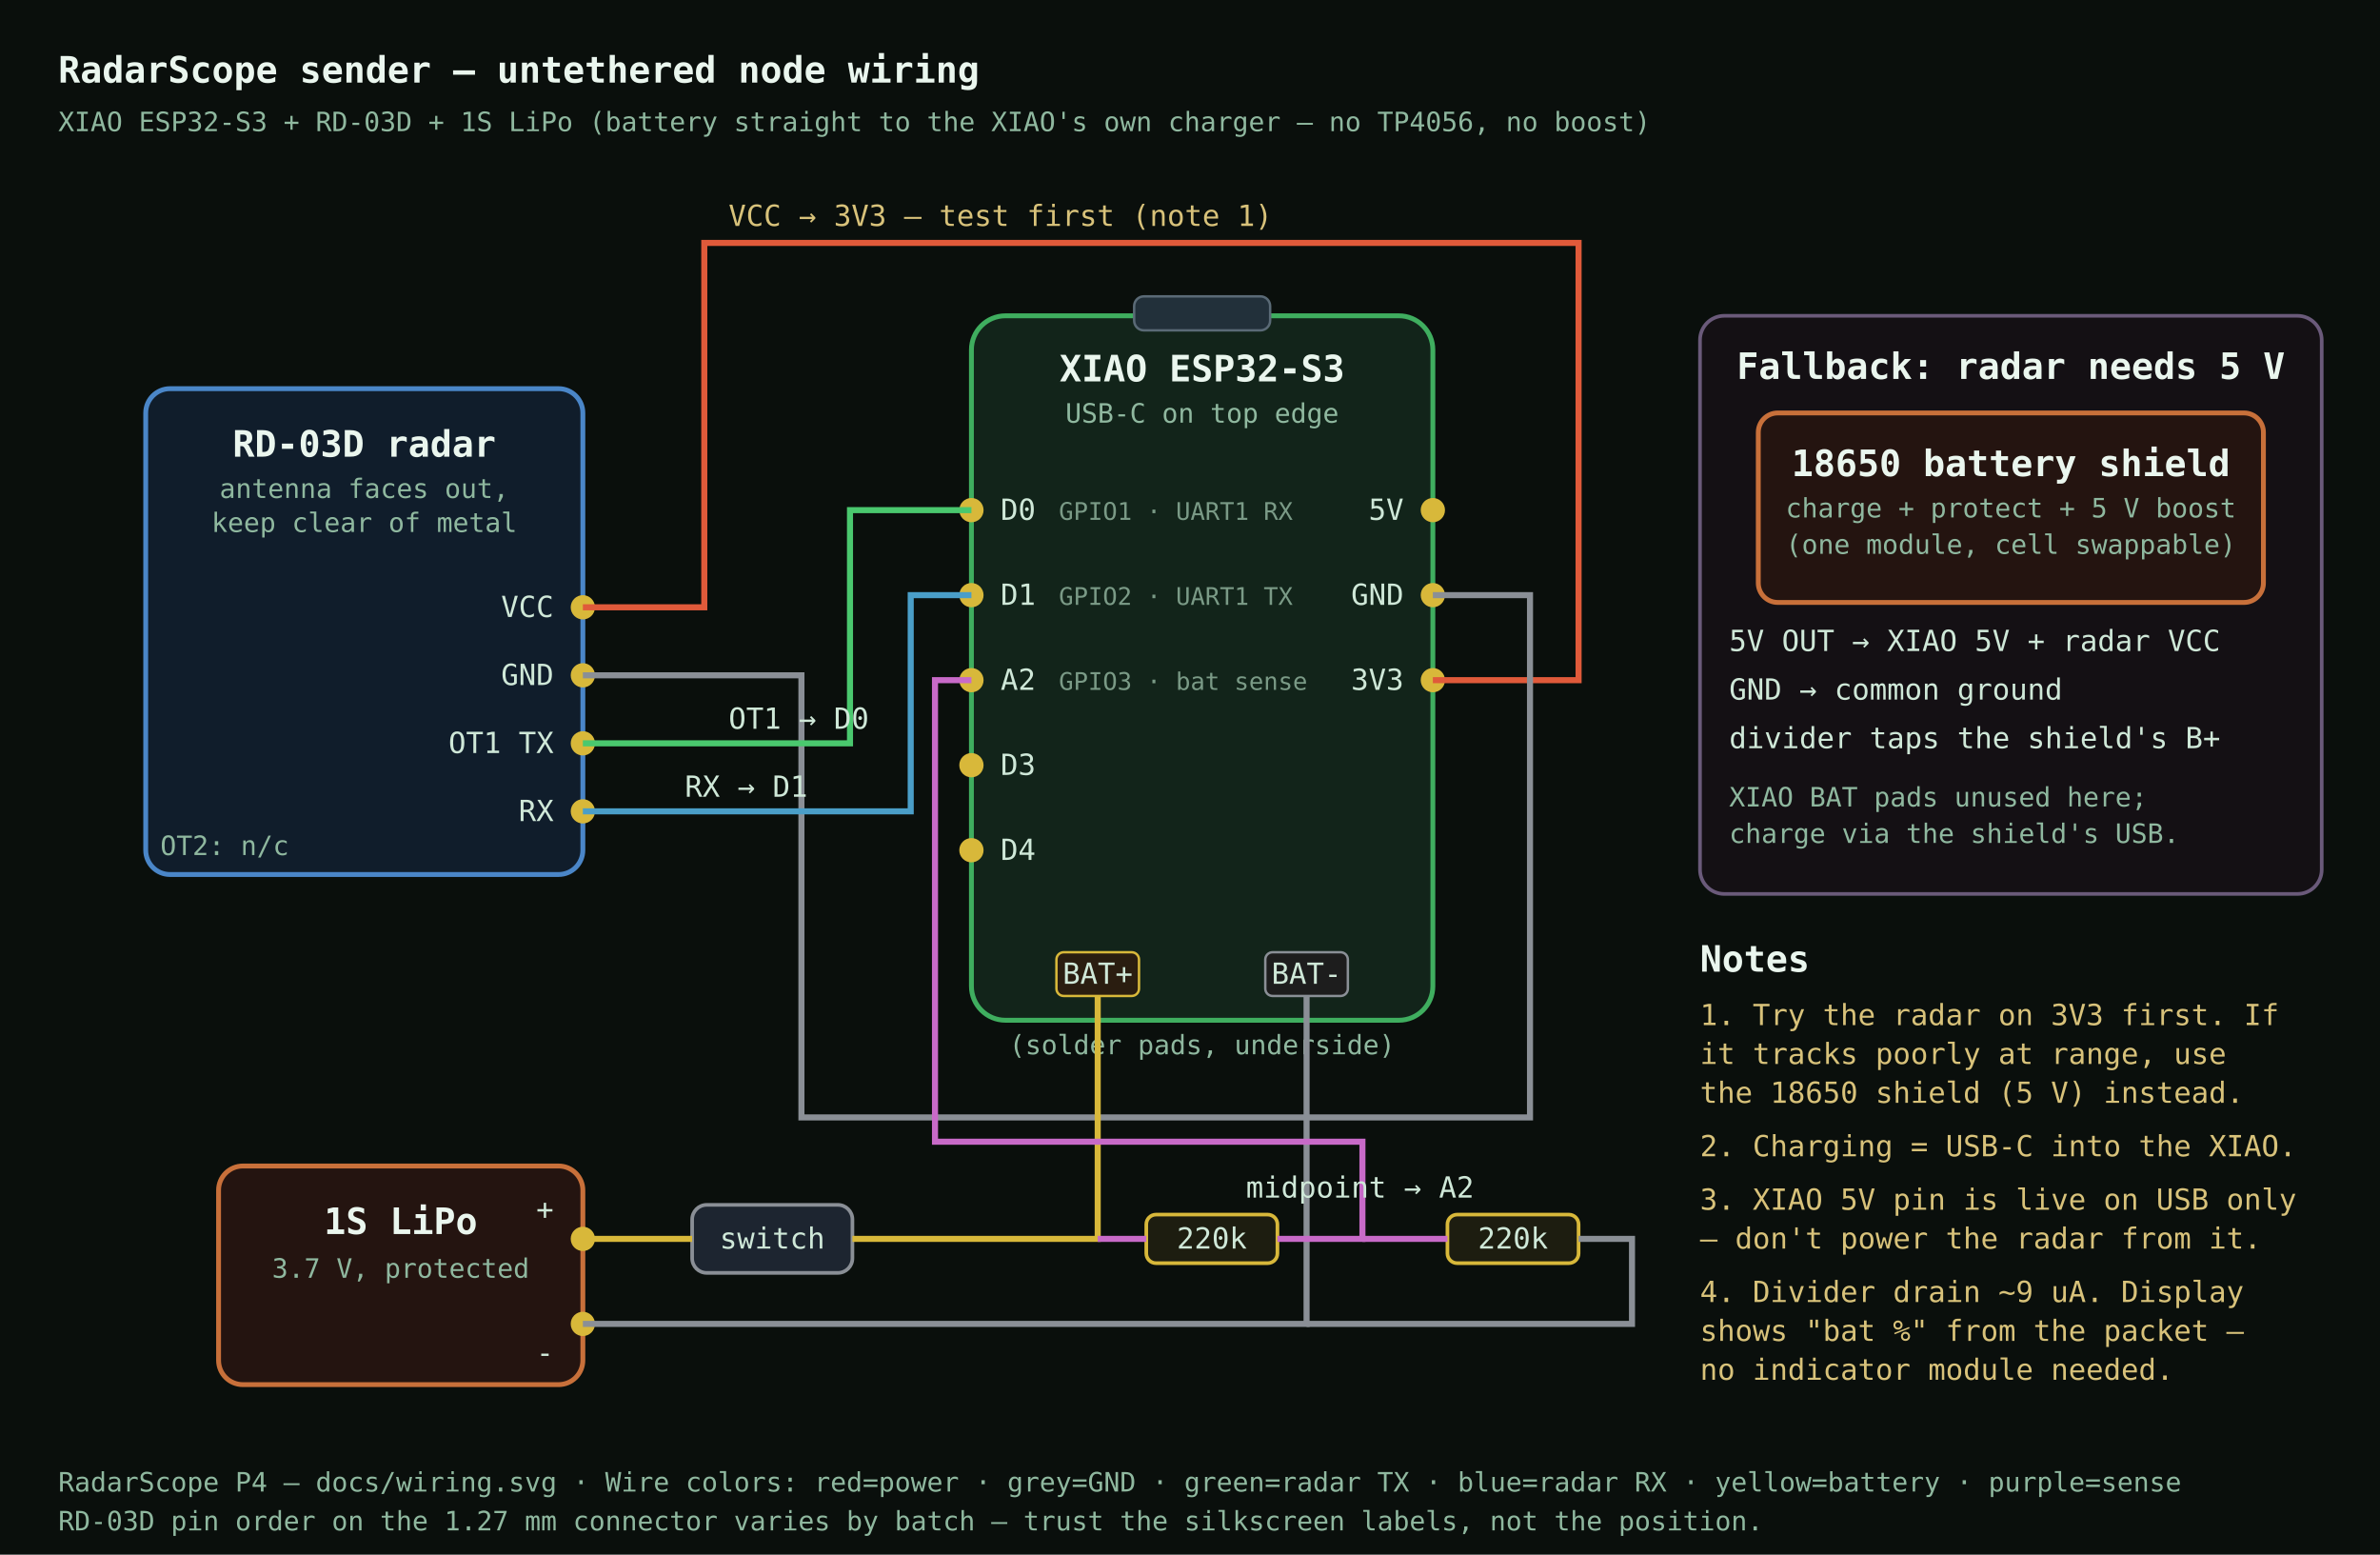
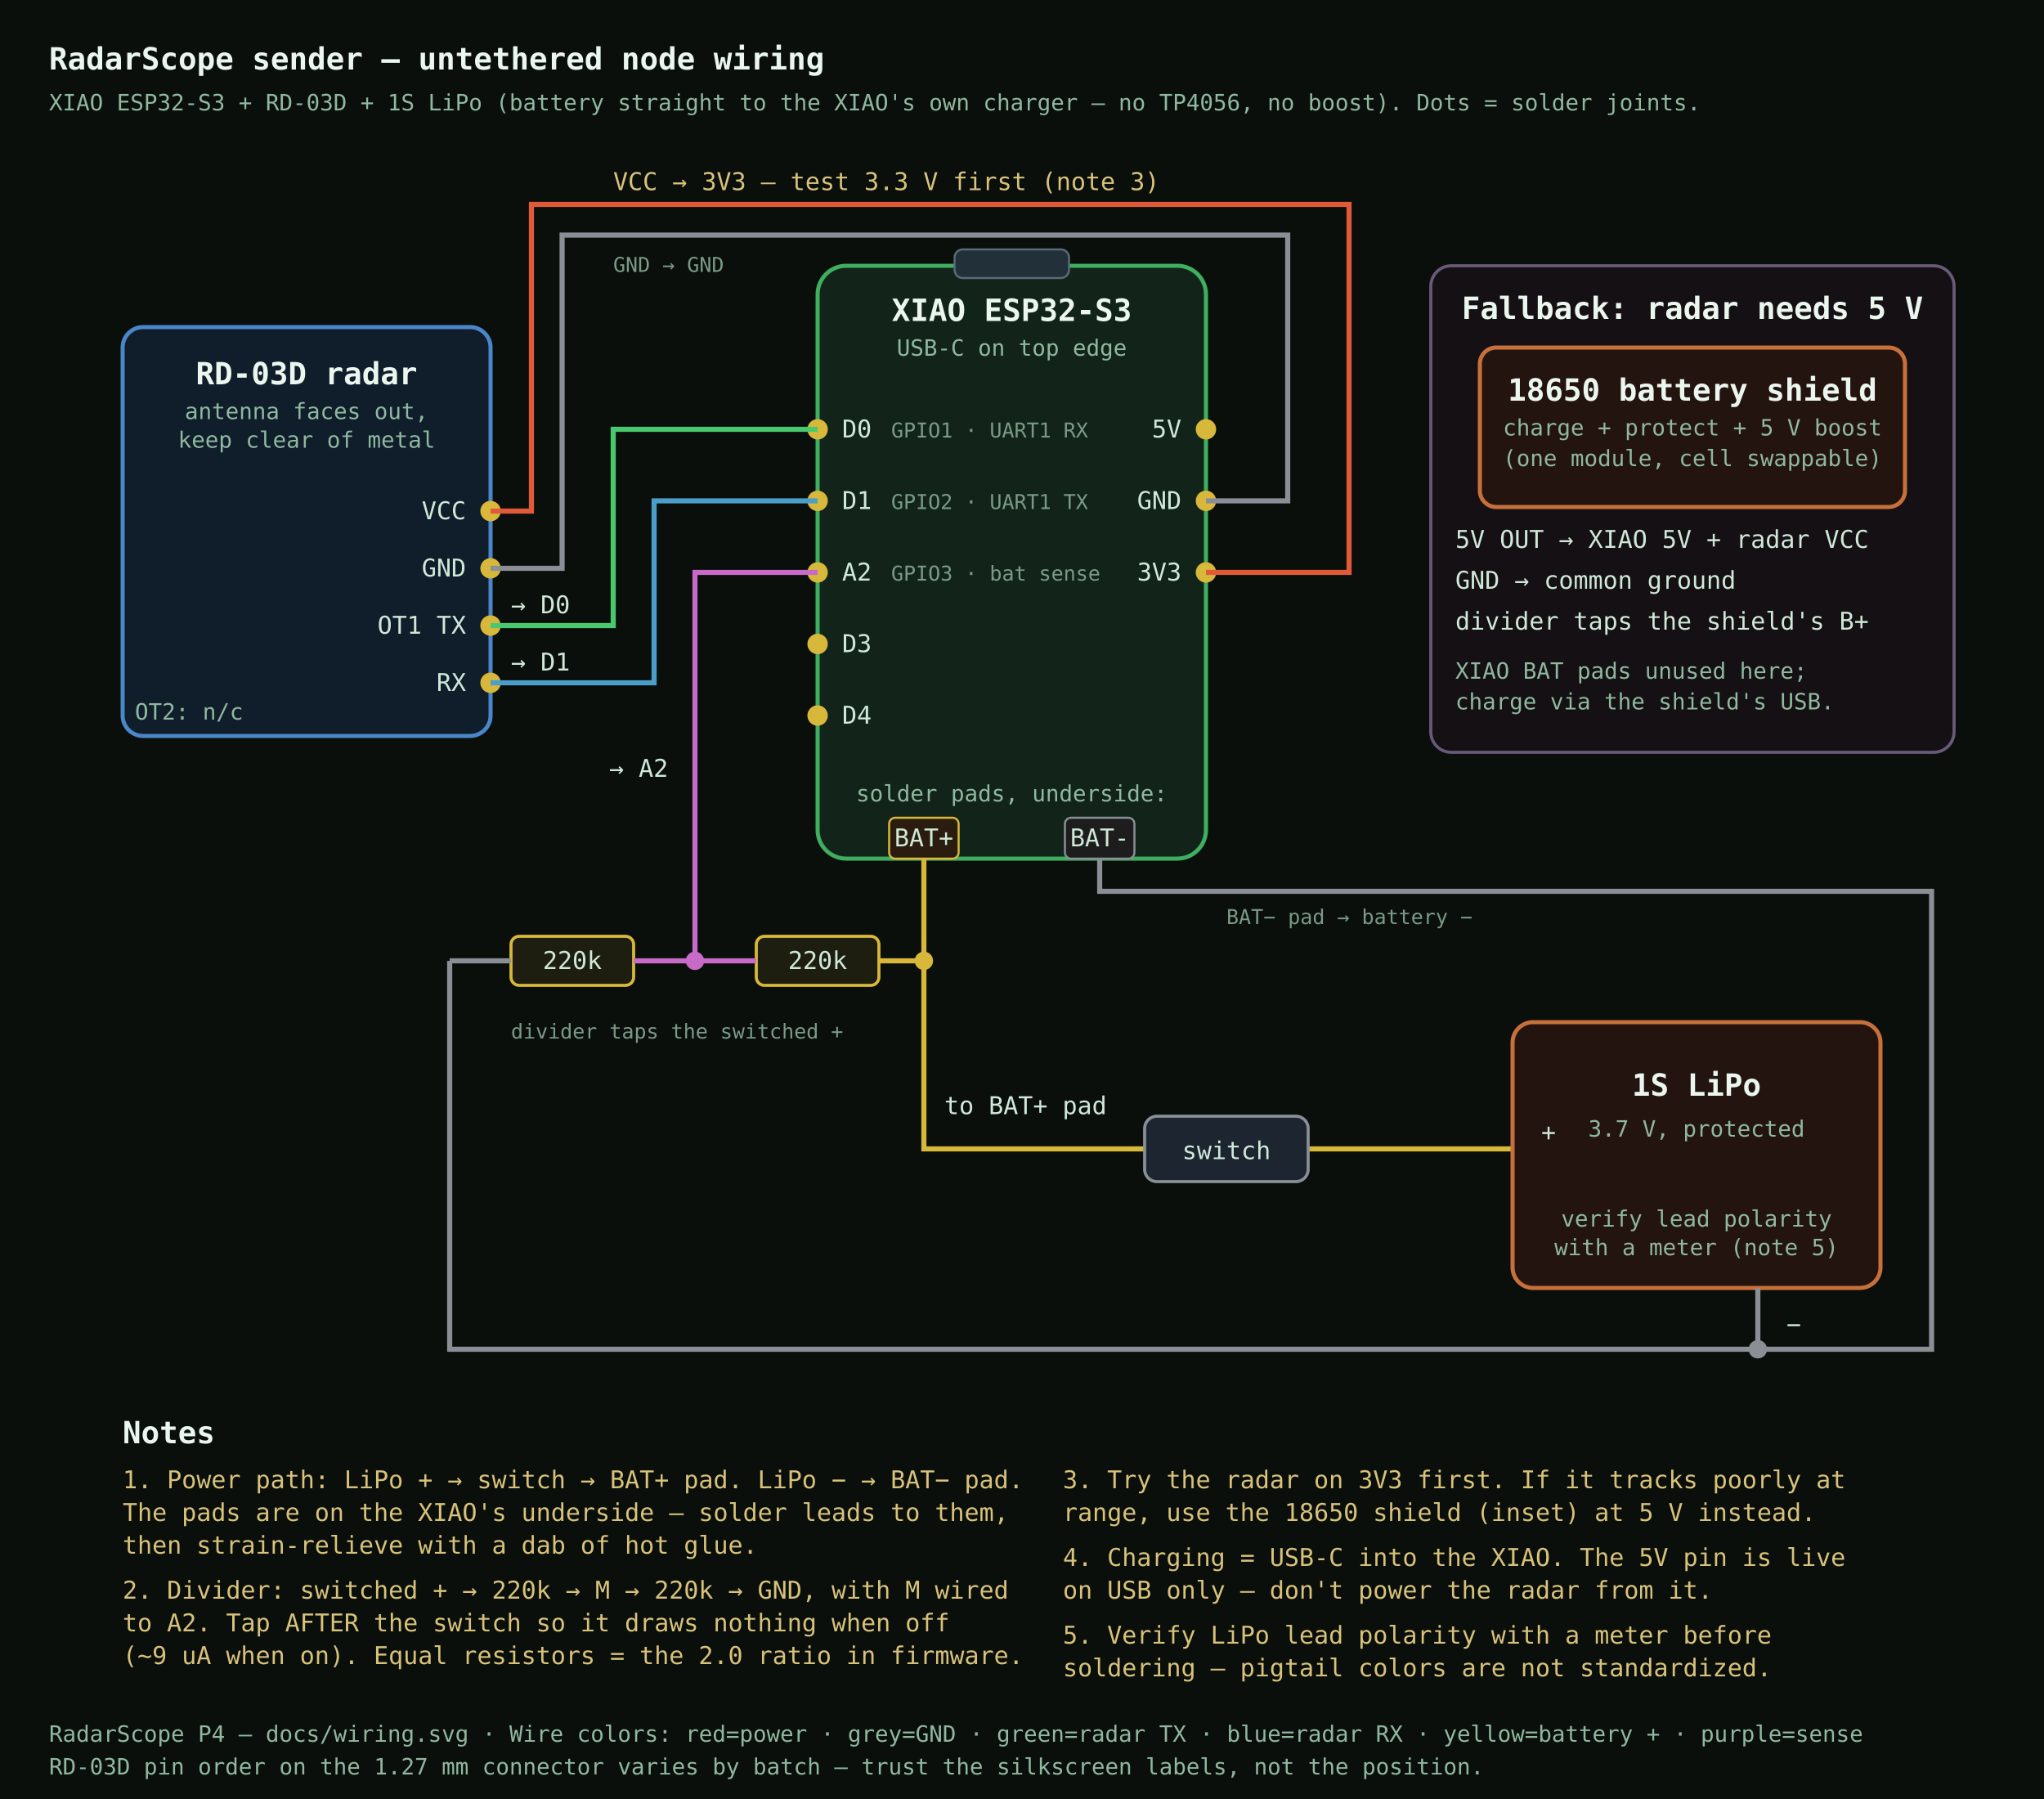
- <svg xmlns="http://www.w3.org/2000/svg" viewBox="0 0 980 640" font-family="Menlo, Consolas, monospace">
+ <svg xmlns="http://www.w3.org/2000/svg" viewBox="0 0 1000 880" font-family="Menlo, Consolas, monospace">
  <defs>
    <style>
      .board  { fill: #12241a; stroke: #3fae5f; stroke-width: 2; }
      .mod    { fill: #101d2b; stroke: #4a86c8; stroke-width: 2; }
      .pwr    { fill: #241410; stroke: #c8703a; stroke-width: 2; }
      .pin    { fill: #d8b83a; }
      .pinlbl { fill: #cfe8d8; font-size: 12px; }
      .pindim { fill: #7a9a86; font-size: 10px; }
      .title  { fill: #eaf6ee; font-size: 15px; font-weight: bold; }
      .sub    { fill: #8fb89f; font-size: 11px; }
      .note   { fill: #d8c27a; font-size: 12px; }
      .w5v    { stroke: #e05a3a; stroke-width: 2.5; fill: none; }
      .wgnd   { stroke: #8a8f96; stroke-width: 2.5; fill: none; }
      .wtx    { stroke: #4ac86e; stroke-width: 2.5; fill: none; }
      .wrx    { stroke: #4a9ec8; stroke-width: 2.5; fill: none; }
      .wbat   { stroke: #d8b83a; stroke-width: 2.5; fill: none; }
      .wsense { stroke: #c86ac8; stroke-width: 2.5; fill: none; }
      .res    { fill: #1d1d10; stroke: #d8b83a; stroke-width: 1.5; }
+       .jbat   { fill: #d8b83a; }
+       .jgnd   { fill: #8a8f96; }
+       .jsen   { fill: #c86ac8; }
    </style>
  </defs>
-   <rect width="980" height="640" fill="#0a0f0c" />
+   <rect width="1000" height="880" fill="#0a0f0c" />
  <text x="24" y="34" class="title" font-size="19">RadarScope sender — untethered node wiring</text>
-   <text x="24" y="54" class="sub">XIAO ESP32-S3 + RD-03D + 1S LiPo (battery straight to the XIAO's own charger — no TP4056, no boost)</text>
+   <text x="24" y="54" class="sub">XIAO ESP32-S3 + RD-03D + 1S LiPo (battery straight to the XIAO's own charger — no TP4056, no boost). Dots = solder joints.</text>
  <rect x="400" y="130" width="190" height="290" rx="14" class="board" />
  <text x="495" y="157" class="title" text-anchor="middle">XIAO ESP32-S3</text>
  <text x="495" y="174" class="sub" text-anchor="middle">USB-C on top edge</text>
  <rect x="467" y="122" width="56" height="14" rx="4" fill="#22303a" stroke="#5a6a76" />
  <g>
    <circle cx="400" cy="210" r="5" class="pin" />
    <text x="412" y="214" class="pinlbl">D0</text>
    <text x="436" y="214" class="pindim">GPIO1 · UART1 RX</text>
    <circle cx="400" cy="245" r="5" class="pin" />
    <text x="412" y="249" class="pinlbl">D1</text>
    <text x="436" y="249" class="pindim">GPIO2 · UART1 TX</text>
    <circle cx="400" cy="280" r="5" class="pin" />
    <text x="412" y="284" class="pinlbl">A2</text>
    <text x="436" y="284" class="pindim">GPIO3 · bat sense</text>
    <circle cx="400" cy="315" r="5" class="pin" />
    <text x="412" y="319" class="pinlbl">D3</text>
    <circle cx="400" cy="350" r="5" class="pin" />
    <text x="412" y="354" class="pinlbl">D4</text>
  </g>
  <g>
    <circle cx="590" cy="210" r="5" class="pin" />
    <text x="578" y="214" class="pinlbl" text-anchor="end">5V</text>
    <circle cx="590" cy="245" r="5" class="pin" />
    <text x="578" y="249" class="pinlbl" text-anchor="end">GND</text>
    <circle cx="590" cy="280" r="5" class="pin" />
    <text x="578" y="284" class="pinlbl" text-anchor="end">3V3</text>
  </g>
-   <rect x="435" y="392" width="34" height="18" rx="3" fill="#2a1d10" stroke="#d8b83a" />
-   <text x="452" y="405" class="pinlbl" text-anchor="middle">BAT+</text>
-   <rect x="521" y="392" width="34" height="18" rx="3" fill="#1d1d1d" stroke="#8a8f96" />
-   <text x="538" y="405" class="pinlbl" text-anchor="middle">BAT-</text>
-   <text x="495" y="434" class="sub" text-anchor="middle">(solder pads, underside)</text>
+   <text x="495" y="392" class="sub" text-anchor="middle">solder pads, underside:</text>
+   <rect x="435" y="400" width="34" height="20" rx="3" fill="#2a1d10" stroke="#d8b83a" />
+   <text x="452" y="414" class="pinlbl" text-anchor="middle">BAT+</text>
+   <rect x="521" y="400" width="34" height="20" rx="3" fill="#1d1d1d" stroke="#8a8f96" />
+   <text x="538" y="414" class="pinlbl" text-anchor="middle">BAT-</text>
  <rect x="60" y="160" width="180" height="200" rx="10" class="mod" />
  <text x="150" y="188" class="title" text-anchor="middle">RD-03D radar</text>
  <text x="150" y="205" class="sub" text-anchor="middle">antenna faces out,</text>
  <text x="150" y="219" class="sub" text-anchor="middle">keep clear of metal</text>
  <g>
    <circle cx="240" cy="250" r="5" class="pin" />
    <text x="228" y="254" class="pinlbl" text-anchor="end">VCC</text>
    <circle cx="240" cy="278" r="5" class="pin" />
    <text x="228" y="282" class="pinlbl" text-anchor="end">GND</text>
    <circle cx="240" cy="306" r="5" class="pin" />
    <text x="228" y="310" class="pinlbl" text-anchor="end">OT1 TX</text>
    <circle cx="240" cy="334" r="5" class="pin" />
    <text x="228" y="338" class="pinlbl" text-anchor="end">RX</text>
  </g>
  <text x="66" y="352" class="sub">OT2: n/c</text>
-   <path class="w5v" d="M240 250 L290 250 L290 100 L650 100 L650 280 L590 280" />
-   <text x="300" y="93" class="note">VCC → 3V3 — test first (note 1)</text>
-   <path class="wgnd" d="M240 278 L330 278 L330 460 L630 460 L630 245 L590 245" />
-   <path class="wtx" d="M240 306 L350 306 L350 210 L400 210" />
-   <text x="300" y="300" class="pinlbl" fill="#4ac86e">OT1 → D0</text>
-   <path class="wrx" d="M240 334 L375 334 L375 245 L400 245" />
-   <text x="282" y="328" class="pinlbl" fill="#4a9ec8">RX → D1</text>
-   <rect x="90" y="480" width="150" height="90" rx="10" class="pwr" />
-   <text x="165" y="508" class="title" text-anchor="middle">1S LiPo</text>
-   <text x="165" y="526" class="sub" text-anchor="middle">3.7 V, protected</text>
-   <circle cx="240" cy="510" r="5" class="pin" />
-   <text x="228" y="502" class="pinlbl" text-anchor="end">+</text>
-   <circle cx="240" cy="545" r="5" class="pin" />
-   <text x="228" y="561" class="pinlbl" text-anchor="end">-</text>
-   <rect x="285" y="496" width="66" height="28" rx="6" fill="#1d2530" stroke="#8a8f96" stroke-width="1.5" />
-   <text x="318" y="514" class="pinlbl" text-anchor="middle">switch</text>
-   <path class="wbat" d="M240 510 L285 510" />
-   <path class="wbat" d="M351 510 L452 510 L452 410" />
-   <path class="wgnd" d="M240 545 L538 545 L538 410" />
-   <rect x="472" y="500" width="54" height="20" rx="4" class="res" />
-   <text x="499" y="514" class="pinlbl" text-anchor="middle">220k</text>
-   <rect x="596" y="500" width="54" height="20" rx="4" class="res" />
-   <text x="623" y="514" class="pinlbl" text-anchor="middle">220k</text>
-   <path class="wsense" d="M452 510 L472 510" />
-   <path class="wsense" d="M526 510 L561 510 L561 470 L385 470 L385 280 L400 280" />
-   <path class="wsense" d="M561 510 L596 510" />
-   <path class="wgnd" d="M650 510 L672 510 L672 545 L538 545" />
-   <text x="560" y="493" class="pinlbl" fill="#c86ac8" text-anchor="middle">midpoint → A2</text>
+   <path class="w5v" d="M240 250 L260 250 L260 100 L660 100 L660 280 L590 280" />
+   <text x="300" y="93" class="note">VCC → 3V3 — test 3.3 V first (note 3)</text>
+   <path class="wgnd" d="M240 278 L275 278 L275 115 L630 115 L630 245 L590 245" />
+   <text x="300" y="133" class="pindim">GND → GND</text>
+   <path class="wtx" d="M240 306 L300 306 L300 210 L400 210" />
+   <text x="250" y="300" class="pinlbl" fill="#4ac86e">→ D0</text>
+   <path class="wrx" d="M240 334 L320 334 L320 245 L400 245" />
+   <text x="250" y="328" class="pinlbl" fill="#4a9ec8">→ D1</text>
+   <path class="wbat" d="M452 420 L452 562 L560 562" />
+   <path class="wbat" d="M640 562 L740 562" />
+   <text x="462" y="545" class="pinlbl" fill="#d8b83a">to BAT+ pad</text>
+   <rect x="560" y="546" width="80" height="32" rx="6" fill="#1d2530" stroke="#8a8f96" stroke-width="1.5" />
+   <text x="600" y="567" class="pinlbl" text-anchor="middle">switch</text>
+   <rect x="740" y="500" width="180" height="130" rx="10" class="pwr" />
+   <text x="830" y="536" class="title" text-anchor="middle">1S LiPo</text>
+   <text x="830" y="556" class="sub" text-anchor="middle">3.7 V, protected</text>
+   <text x="830" y="600" class="sub" text-anchor="middle">verify lead polarity</text>
+   <text x="830" y="614" class="sub" text-anchor="middle">with a meter (note 5)</text>
+   <text x="754" y="558" class="pinlbl" fill="#d8b83a">+</text>
+   <text x="874" y="652" class="pinlbl" fill="#8a8f96">−</text>
+   <rect x="250" y="458" width="60" height="24" rx="4" class="res" />
+   <text x="280" y="474" class="pinlbl" text-anchor="middle">220k</text>
+   <rect x="370" y="458" width="60" height="24" rx="4" class="res" />
+   <text x="400" y="474" class="pinlbl" text-anchor="middle">220k</text>
+   <path class="wgnd" d="M250 470 L220 470" />
+   <path class="wsense" d="M310 470 L370 470" />
+   <path class="wbat" d="M430 470 L452 470" />
+   <text x="250" y="508" class="pindim">divider taps the switched +</text>
+   <path class="wsense" d="M340 470 L340 280 L400 280" />
+   <text x="298" y="380" class="pinlbl" fill="#c86ac8">→ A2</text>
+   <path class="wgnd" d="M220 470 L220 660 L945 660 L945 436 L538 436 L538 420" />
+   <path class="wgnd" d="M860 630 L860 660" />
+   <text x="600" y="452" class="pindim">BAT− pad → battery −</text>
+   <circle cx="452" cy="470" r="4.5" class="jbat" />
+   <circle cx="340" cy="470" r="4.5" class="jsen" />
+   <circle cx="860" cy="660" r="4.5" class="jgnd" />
  <rect x="700" y="130" width="256" height="238" rx="10" fill="#141014" stroke="#6a5a7a" stroke-width="1.5" />
  <text x="828" y="156" class="title" text-anchor="middle" font-size="13">Fallback: radar needs 5 V</text>
  <rect x="724" y="170" width="208" height="78" rx="8" class="pwr" />
  <text x="828" y="196" class="title" text-anchor="middle" font-size="13">18650 battery shield</text>
  <text x="828" y="213" class="sub" text-anchor="middle">charge + protect + 5 V boost</text>
  <text x="828" y="228" class="sub" text-anchor="middle">(one module, cell swappable)</text>
  <text x="712" y="268" class="pinlbl">5V OUT → XIAO 5V + radar VCC</text>
  <text x="712" y="288" class="pinlbl">GND → common ground</text>
  <text x="712" y="308" class="pinlbl">divider taps the shield's B+</text>
  <text x="712" y="332" class="sub">XIAO BAT pads unused here;</text>
  <text x="712" y="347" class="sub">charge via the shield's USB.</text>
-   <text x="700" y="400" class="title" font-size="13">Notes</text>
-   <text x="700" y="422" class="note">1. Try the radar on 3V3 first. If</text>
-   <text x="700" y="438" class="note">   it tracks poorly at range, use</text>
-   <text x="700" y="454" class="note">   the 18650 shield (5 V) instead.</text>
-   <text x="700" y="476" class="note">2. Charging = USB-C into the XIAO.</text>
-   <text x="700" y="498" class="note">3. XIAO 5V pin is live on USB only</text>
-   <text x="700" y="514" class="note">   — don't power the radar from it.</text>
-   <text x="700" y="536" class="note">4. Divider drain ~9 uA. Display</text>
-   <text x="700" y="552" class="note">   shows "bat %" from the packet —</text>
-   <text x="700" y="568" class="note">   no indicator module needed.</text>
-   <text x="24" y="614" class="sub">RadarScope P4 — docs/wiring.svg · Wire colors: red=power · grey=GND · green=radar TX · blue=radar RX · yellow=battery · purple=sense</text>
-   <text x="24" y="630" class="sub">RD-03D pin order on the 1.27 mm connector varies by batch — trust the silkscreen labels, not the position.</text>
+   <text x="60" y="706" class="title" font-size="13">Notes</text>
+   <text x="60" y="728" class="note">1. Power path: LiPo + → switch → BAT+ pad. LiPo − → BAT− pad.</text>
+   <text x="60" y="744" class="note">   The pads are on the XIAO's underside — solder leads to them,</text>
+   <text x="60" y="760" class="note">   then strain-relieve with a dab of hot glue.</text>
+   <text x="60" y="782" class="note">2. Divider: switched + → 220k → M → 220k → GND, with M wired</text>
+   <text x="60" y="798" class="note">   to A2. Tap AFTER the switch so it draws nothing when off</text>
+   <text x="60" y="814" class="note">   (~9 uA when on). Equal resistors = the 2.0 ratio in firmware.</text>
+   <text x="520" y="728" class="note">3. Try the radar on 3V3 first. If it tracks poorly at</text>
+   <text x="520" y="744" class="note">   range, use the 18650 shield (inset) at 5 V instead.</text>
+   <text x="520" y="766" class="note">4. Charging = USB-C into the XIAO. The 5V pin is live</text>
+   <text x="520" y="782" class="note">   on USB only — don't power the radar from it.</text>
+   <text x="520" y="804" class="note">5. Verify LiPo lead polarity with a meter before</text>
+   <text x="520" y="820" class="note">   soldering — pigtail colors are not standardized.</text>
+   <text x="24" y="852" class="sub">RadarScope P4 — docs/wiring.svg · Wire colors: red=power · grey=GND · green=radar TX · blue=radar RX · yellow=battery + · purple=sense</text>
+   <text x="24" y="868" class="sub">RD-03D pin order on the 1.27 mm connector varies by batch — trust the silkscreen labels, not the position.</text>
</svg>
